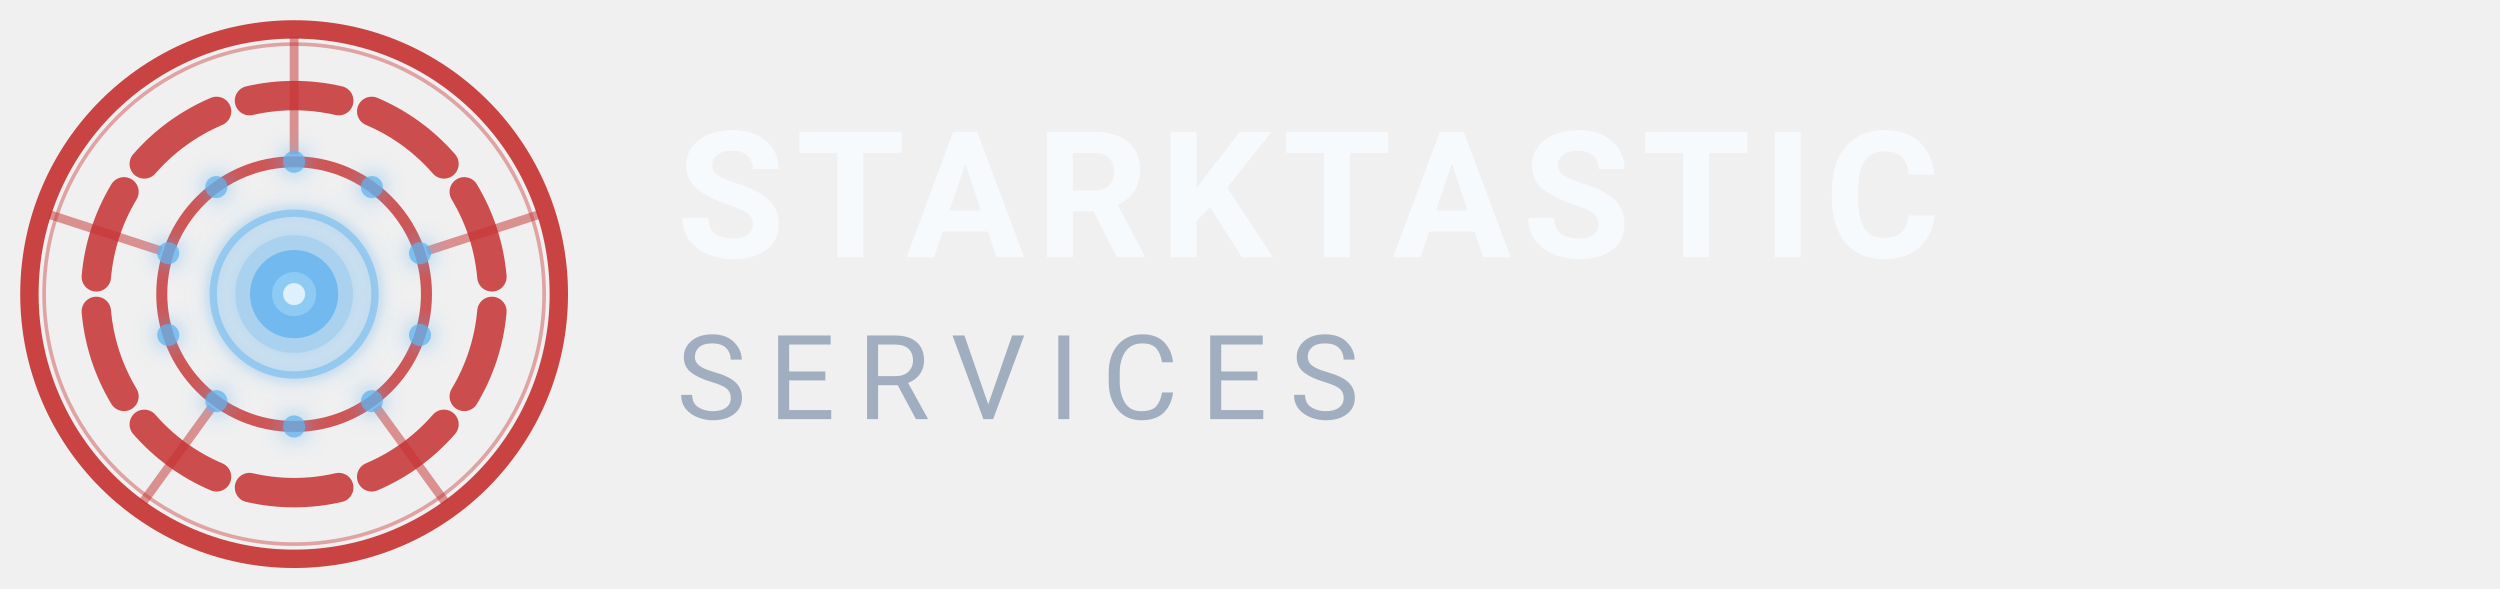
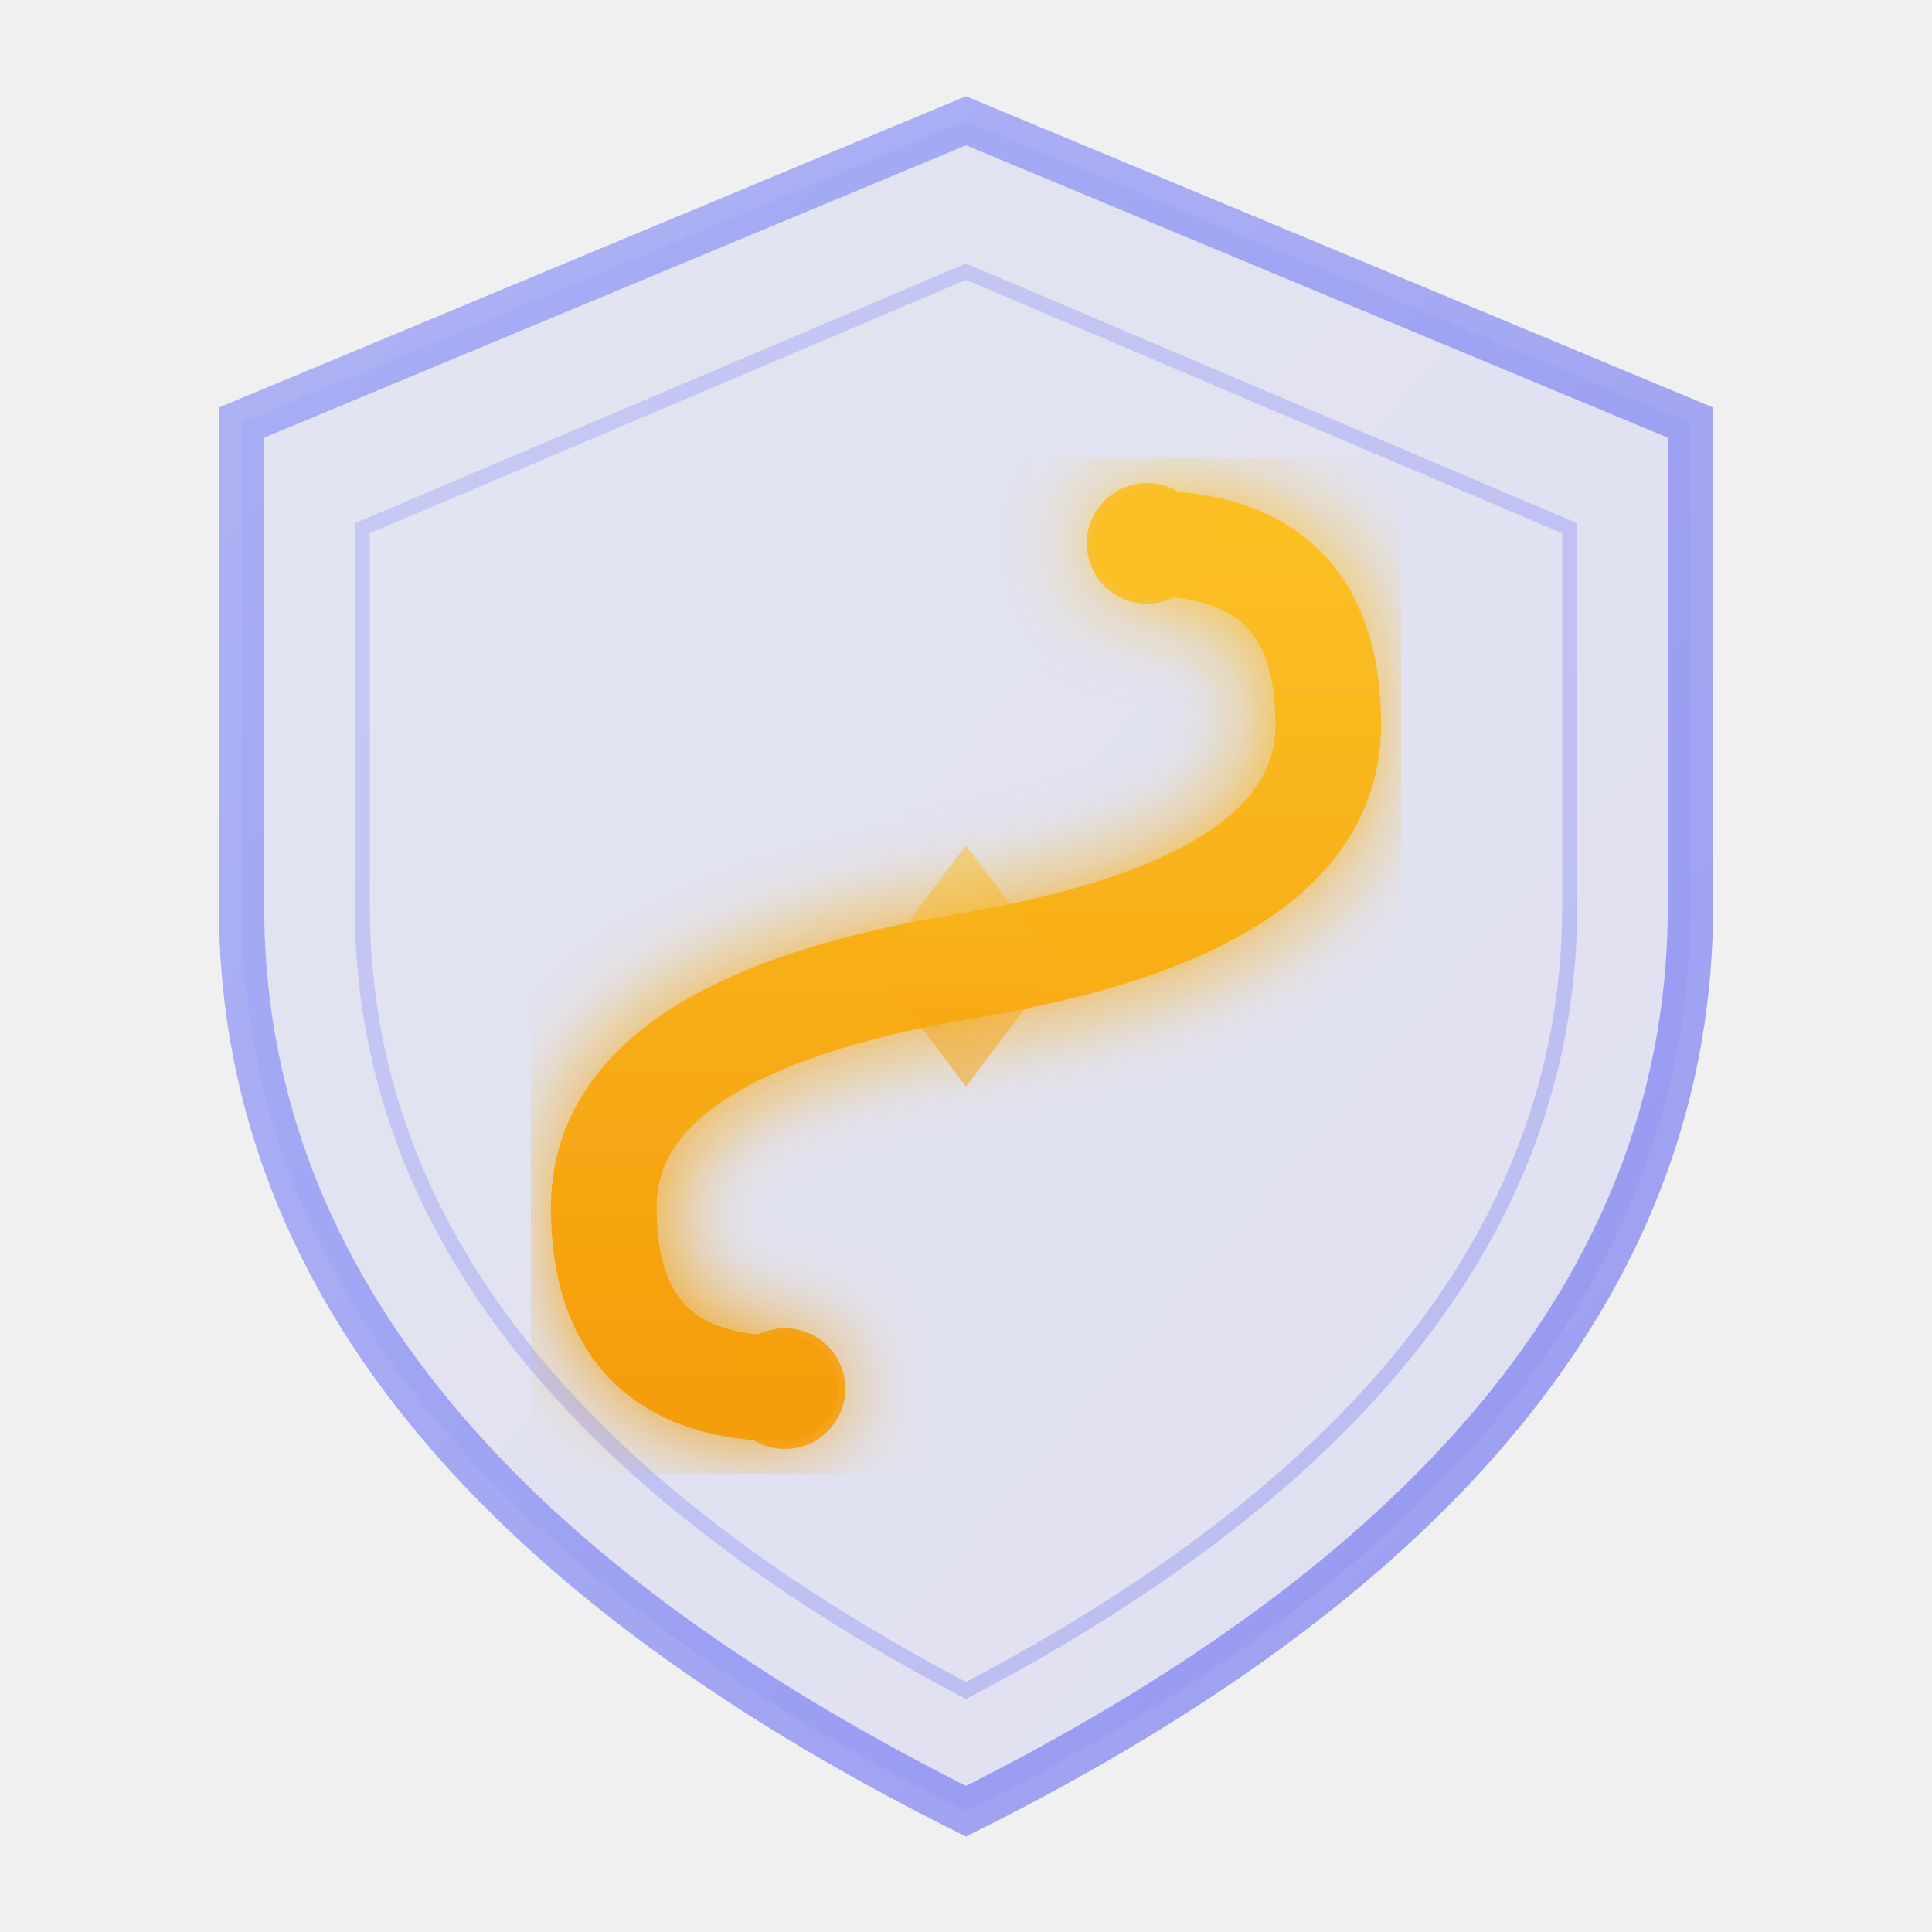
- <svg xmlns="http://www.w3.org/2000/svg" viewBox="0 0 340 80" role="img" aria-label="Starktastic Services">
+ <svg xmlns="http://www.w3.org/2000/svg" viewBox="0 0 64 64">
  <defs>
-     <filter id="logo_coreGlow" x="-100%" y="-100%" width="300%" height="300%">
-       <feGaussianBlur in="SourceGraphic" stdDeviation="3.0" result="blur" />
-       <feMerge>
-         <feMergeNode in="blur" />
-         <feMergeNode in="blur" />
-         <feMergeNode in="SourceGraphic" />
-       </feMerge>
-     </filter>
-     <filter id="logo_nodeGlow" x="-200%" y="-200%" width="500%" height="500%">
-       <feGaussianBlur in="SourceGraphic" stdDeviation="1.5" result="blur" />
-       <feMerge>
-         <feMergeNode in="blur" />
-         <feMergeNode in="SourceGraphic" />
-       </feMerge>
-     </filter>
-     <filter id="logo_outerGlow" x="-50%" y="-50%" width="200%" height="200%">
-       <feGaussianBlur in="SourceGraphic" stdDeviation="1.0" result="blur" />
-       <feMerge>
-         <feMergeNode in="blur" />
-         <feMergeNode in="SourceGraphic" />
-       </feMerge>
+     <linearGradient id="shieldGrad" x1="0" y1="0" x2="1" y2="1">
+       <stop offset="0%" stop-color="#818CF8" />
+       <stop offset="100%" stop-color="#6366F1" />
+     </linearGradient>
+     <linearGradient id="accentGrad" x1="0" y1="0" x2="0" y2="1">
+       <stop offset="0%" stop-color="#FBBF24" />
+       <stop offset="100%" stop-color="#F59E0B" />
+     </linearGradient>
+     <filter id="glow">
+       <feGaussianBlur stdDeviation="1.5" result="blur" />
+       <feComposite in="SourceGraphic" in2="blur" operator="over" />
    </filter>
  </defs>
-   <circle cx="40" cy="40" r="36.0" fill="none" stroke="#c53030" stroke-width="2.5" opacity="0.9" />
-   <circle cx="40" cy="40" r="34.0" fill="none" stroke="#c53030" stroke-width="0.5" opacity="0.4" />
-   <path d="M 33.93,13.69 A 27.00,27.00 0 0 1 46.07,13.69" fill="none" stroke="#c53030" stroke-width="4.0" stroke-linecap="round" opacity="0.85" />
-   <path d="M 50.55,15.15 A 27.00,27.00 0 0 1 60.38,22.29" fill="none" stroke="#c53030" stroke-width="4.0" stroke-linecap="round" opacity="0.85" />
-   <path d="M 63.14,26.09 A 27.00,27.00 0 0 1 66.90,37.65" fill="none" stroke="#c53030" stroke-width="4.0" stroke-linecap="round" opacity="0.85" />
-   <path d="M 66.90,42.35 A 27.00,27.00 0 0 1 63.14,53.91" fill="none" stroke="#c53030" stroke-width="4.0" stroke-linecap="round" opacity="0.85" />
-   <path d="M 60.38,57.71 A 27.00,27.00 0 0 1 50.55,64.85" fill="none" stroke="#c53030" stroke-width="4.0" stroke-linecap="round" opacity="0.85" />
-   <path d="M 46.07,66.31 A 27.00,27.00 0 0 1 33.93,66.31" fill="none" stroke="#c53030" stroke-width="4.0" stroke-linecap="round" opacity="0.85" />
-   <path d="M 29.45,64.85 A 27.00,27.00 0 0 1 19.62,57.71" fill="none" stroke="#c53030" stroke-width="4.0" stroke-linecap="round" opacity="0.85" />
-   <path d="M 16.86,53.91 A 27.00,27.00 0 0 1 13.10,42.35" fill="none" stroke="#c53030" stroke-width="4.0" stroke-linecap="round" opacity="0.85" />
-   <path d="M 13.10,37.65 A 27.00,27.00 0 0 1 16.86,26.09" fill="none" stroke="#c53030" stroke-width="4.0" stroke-linecap="round" opacity="0.85" />
-   <path d="M 19.62,22.29 A 27.00,27.00 0 0 1 29.45,15.15" fill="none" stroke="#c53030" stroke-width="4.0" stroke-linecap="round" opacity="0.85" />
-   <circle cx="40" cy="40" r="18.0" fill="none" stroke="#c53030" stroke-width="1.5" opacity="0.8" />
-   <line x1="40.00" y1="21.00" x2="40.00" y2="5.00" stroke="#c53030" stroke-width="1.2" opacity="0.5" />
-   <line x1="58.07" y1="34.13" x2="73.29" y2="29.18" stroke="#c53030" stroke-width="1.2" opacity="0.5" />
-   <line x1="51.17" y1="55.37" x2="60.57" y2="68.32" stroke="#c53030" stroke-width="1.2" opacity="0.5" />
-   <line x1="28.83" y1="55.37" x2="19.43" y2="68.32" stroke="#c53030" stroke-width="1.2" opacity="0.5" />
-   <line x1="21.93" y1="34.13" x2="6.71" y2="29.18" stroke="#c53030" stroke-width="1.2" opacity="0.5" />
-   <circle cx="40.00" cy="22.00" r="1.5" fill="#63b3ed" filter="url(#logo_nodeGlow)" opacity="0.8" />
-   <circle cx="50.58" cy="25.44" r="1.5" fill="#63b3ed" filter="url(#logo_nodeGlow)" opacity="0.8" />
-   <circle cx="57.12" cy="34.44" r="1.5" fill="#63b3ed" filter="url(#logo_nodeGlow)" opacity="0.8" />
-   <circle cx="57.12" cy="45.56" r="1.5" fill="#63b3ed" filter="url(#logo_nodeGlow)" opacity="0.8" />
-   <circle cx="50.58" cy="54.56" r="1.5" fill="#63b3ed" filter="url(#logo_nodeGlow)" opacity="0.8" />
-   <circle cx="40.00" cy="58.00" r="1.5" fill="#63b3ed" filter="url(#logo_nodeGlow)" opacity="0.8" />
-   <circle cx="29.42" cy="54.56" r="1.5" fill="#63b3ed" filter="url(#logo_nodeGlow)" opacity="0.8" />
-   <circle cx="22.88" cy="45.56" r="1.5" fill="#63b3ed" filter="url(#logo_nodeGlow)" opacity="0.8" />
-   <circle cx="22.88" cy="34.44" r="1.5" fill="#63b3ed" filter="url(#logo_nodeGlow)" opacity="0.8" />
-   <circle cx="29.42" cy="25.44" r="1.5" fill="#63b3ed" filter="url(#logo_nodeGlow)" opacity="0.8" />
-   <circle cx="40" cy="40" r="11.0" fill="none" stroke="#63b3ed" stroke-width="1.0" filter="url(#logo_outerGlow)" opacity="0.6" />
-   <circle cx="40" cy="40" r="8.0" fill="#63b3ed" filter="url(#logo_coreGlow)" opacity="0.5" />
-   <circle cx="40" cy="40" r="6.0" fill="#63b3ed" opacity="0.8" />
-   <circle cx="40" cy="40" r="3.0" fill="#90cdf4" opacity="0.9" />
-   <circle cx="40" cy="40" r="1.5" fill="white" opacity="0.7" />
-   <text x="92" y="35" font-family="system-ui, -apple-system, 'Segoe UI', Roboto, sans-serif" font-size="24" font-weight="700" fill="#f7fafc" letter-spacing="1.5">STARKTASTIC</text>
-   <text x="92" y="57" font-family="system-ui, -apple-system, 'Segoe UI', Roboto, sans-serif" font-size="16" font-weight="400" fill="#a0aec0" letter-spacing="3">SERVICES</text>
+   <path d="M32 4 L56 14 L56 30 Q56 48 32 60 Q8 48 8 30 L8 14 Z" fill="url(#shieldGrad)" opacity="0.12" />
+   <path d="M32 4 L56 14 L56 30 Q56 48 32 60 Q8 48 8 30 L8 14 Z" fill="none" stroke="url(#shieldGrad)" stroke-width="1.5" opacity="0.6" />
+   <path d="M32 9 L52 17.5 L52 30 Q52 45.5 32 56 Q12 45.5 12 30 L12 17.5 Z" fill="none" stroke="url(#shieldGrad)" stroke-width="0.5" opacity="0.3" />
+   <path d="M38 18 Q44 18 44 24 Q44 30 32 32 Q20 34 20 40 Q20 46 26 46" fill="none" stroke="url(#accentGrad)" stroke-width="3.5" stroke-linecap="round" filter="url(#glow)" />
+   <circle cx="38" cy="18" r="2" fill="#FBBF24" opacity="0.9" />
+   <circle cx="26" cy="46" r="2" fill="#F59E0B" opacity="0.9" />
+   <path d="M32 28 L35 32 L32 36 L29 32 Z" fill="url(#accentGrad)" opacity="0.5" />
</svg>
